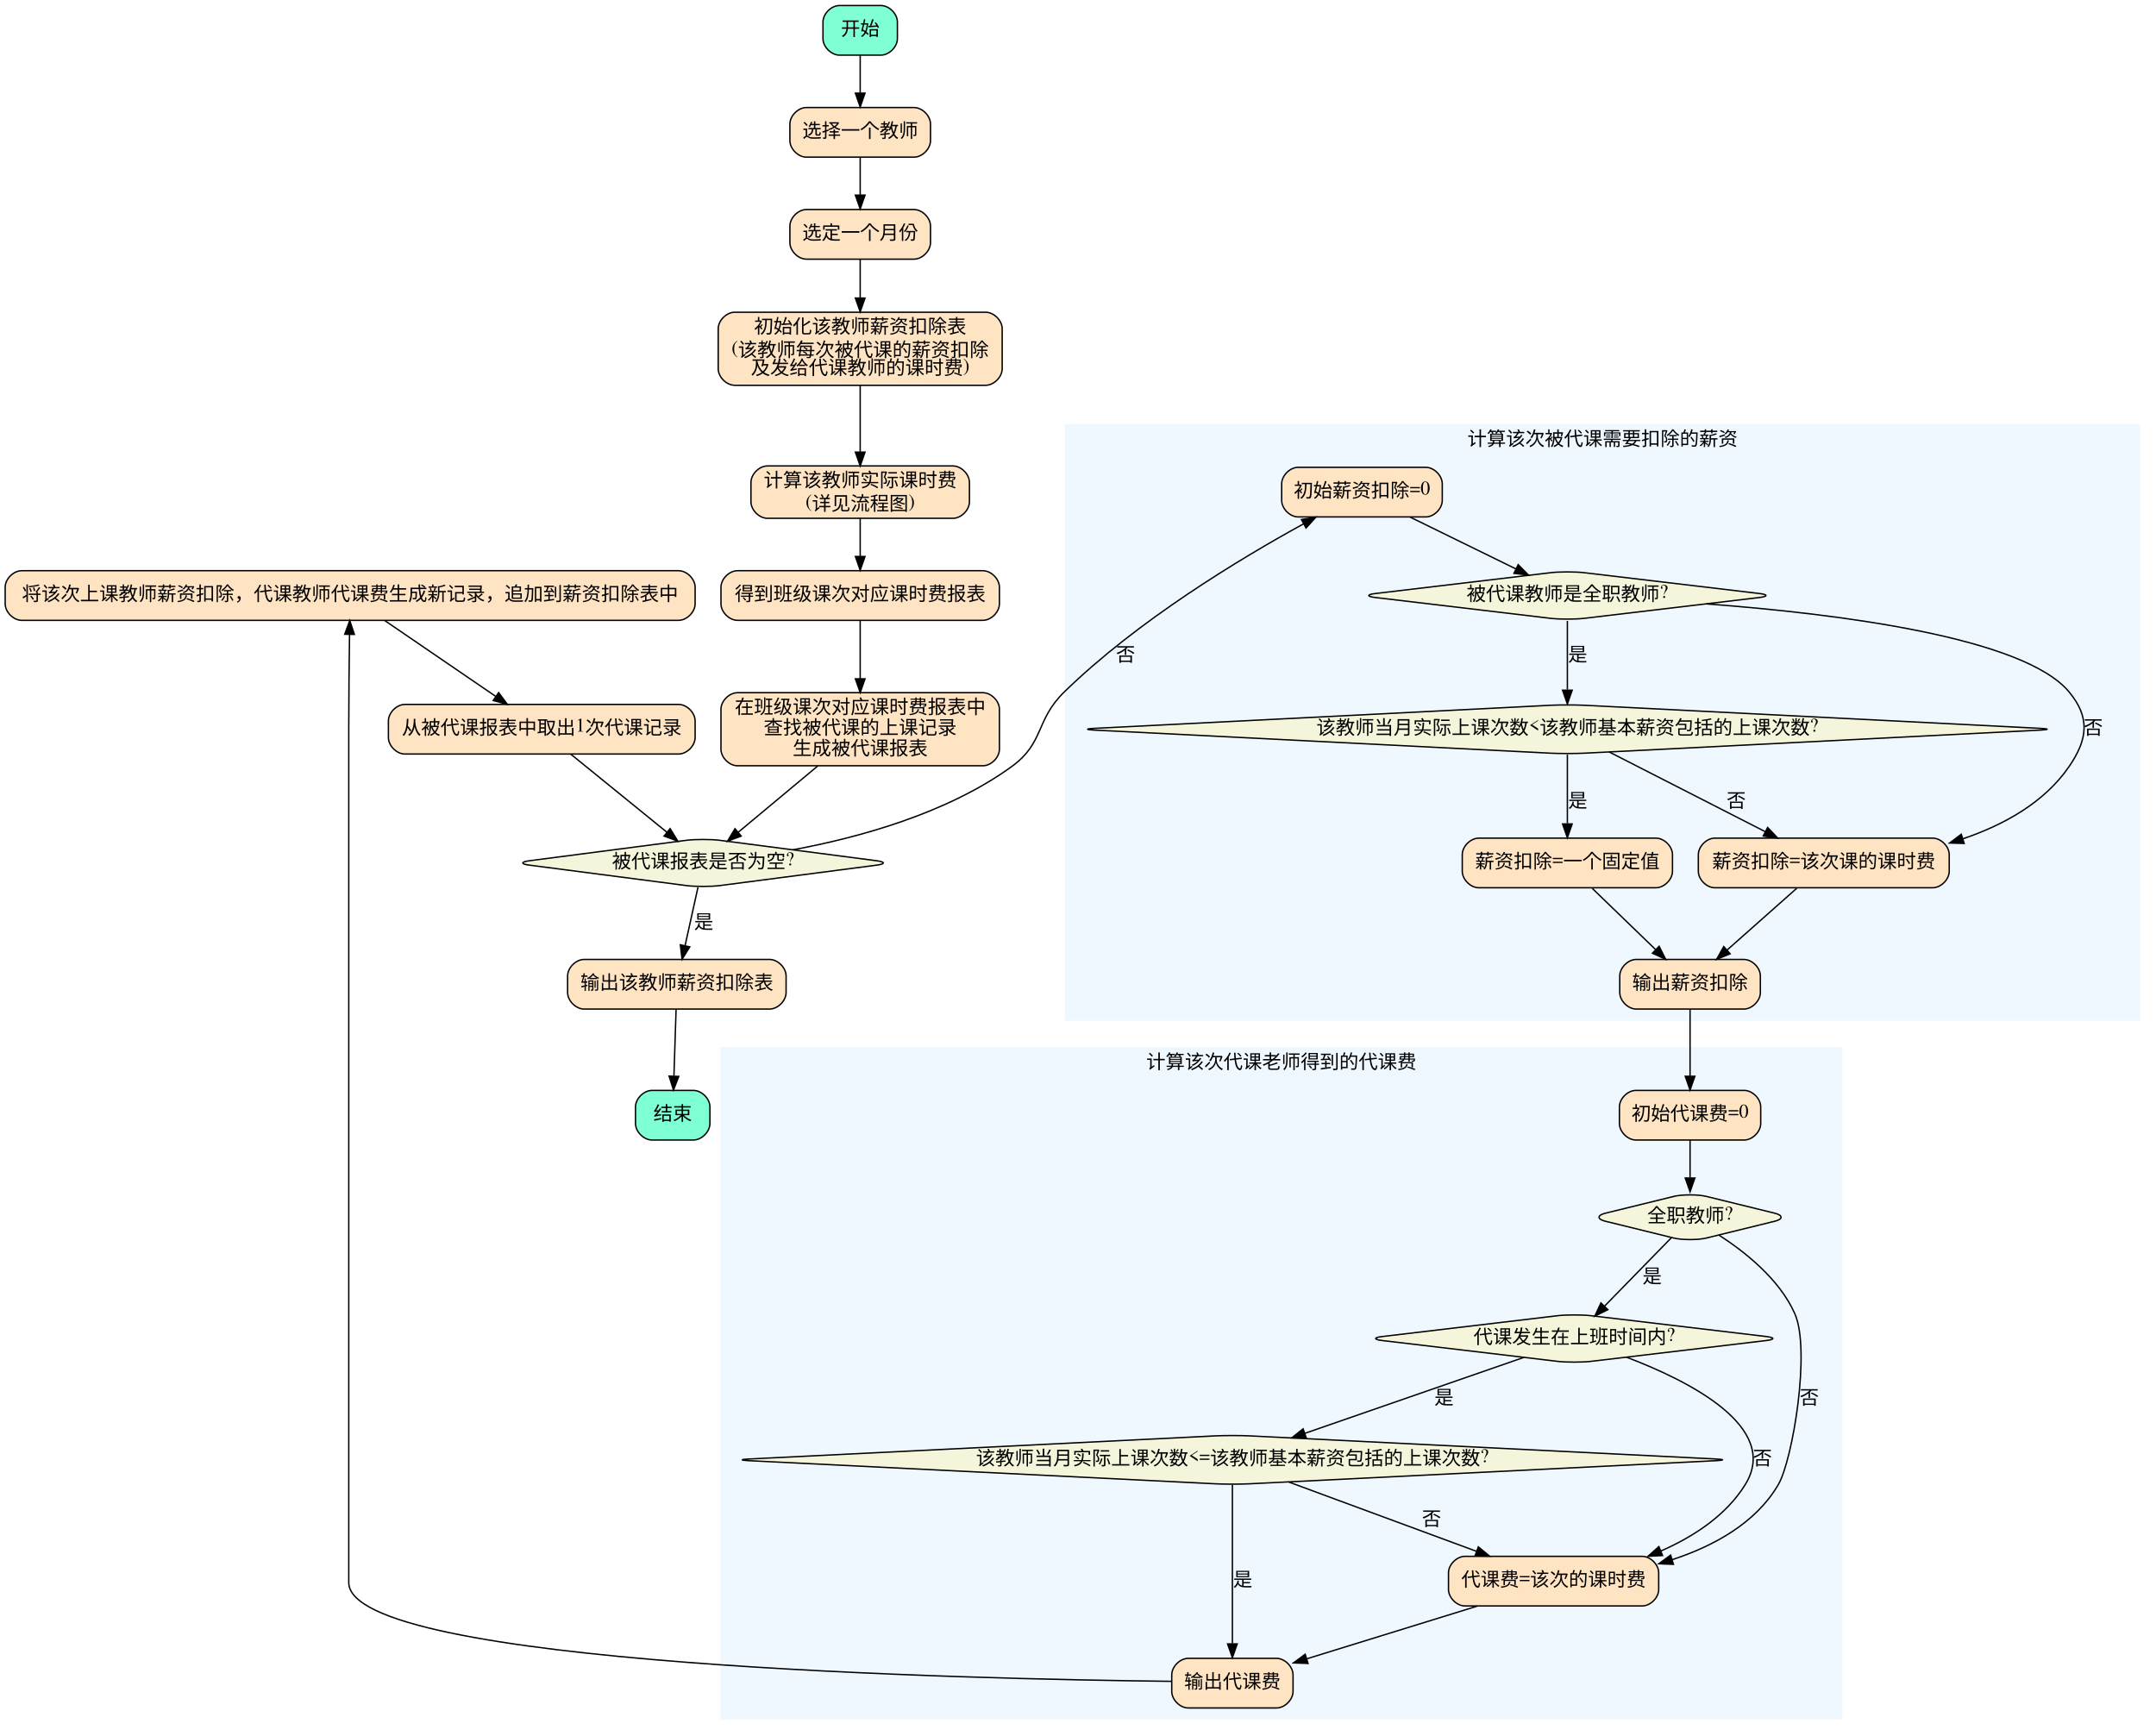
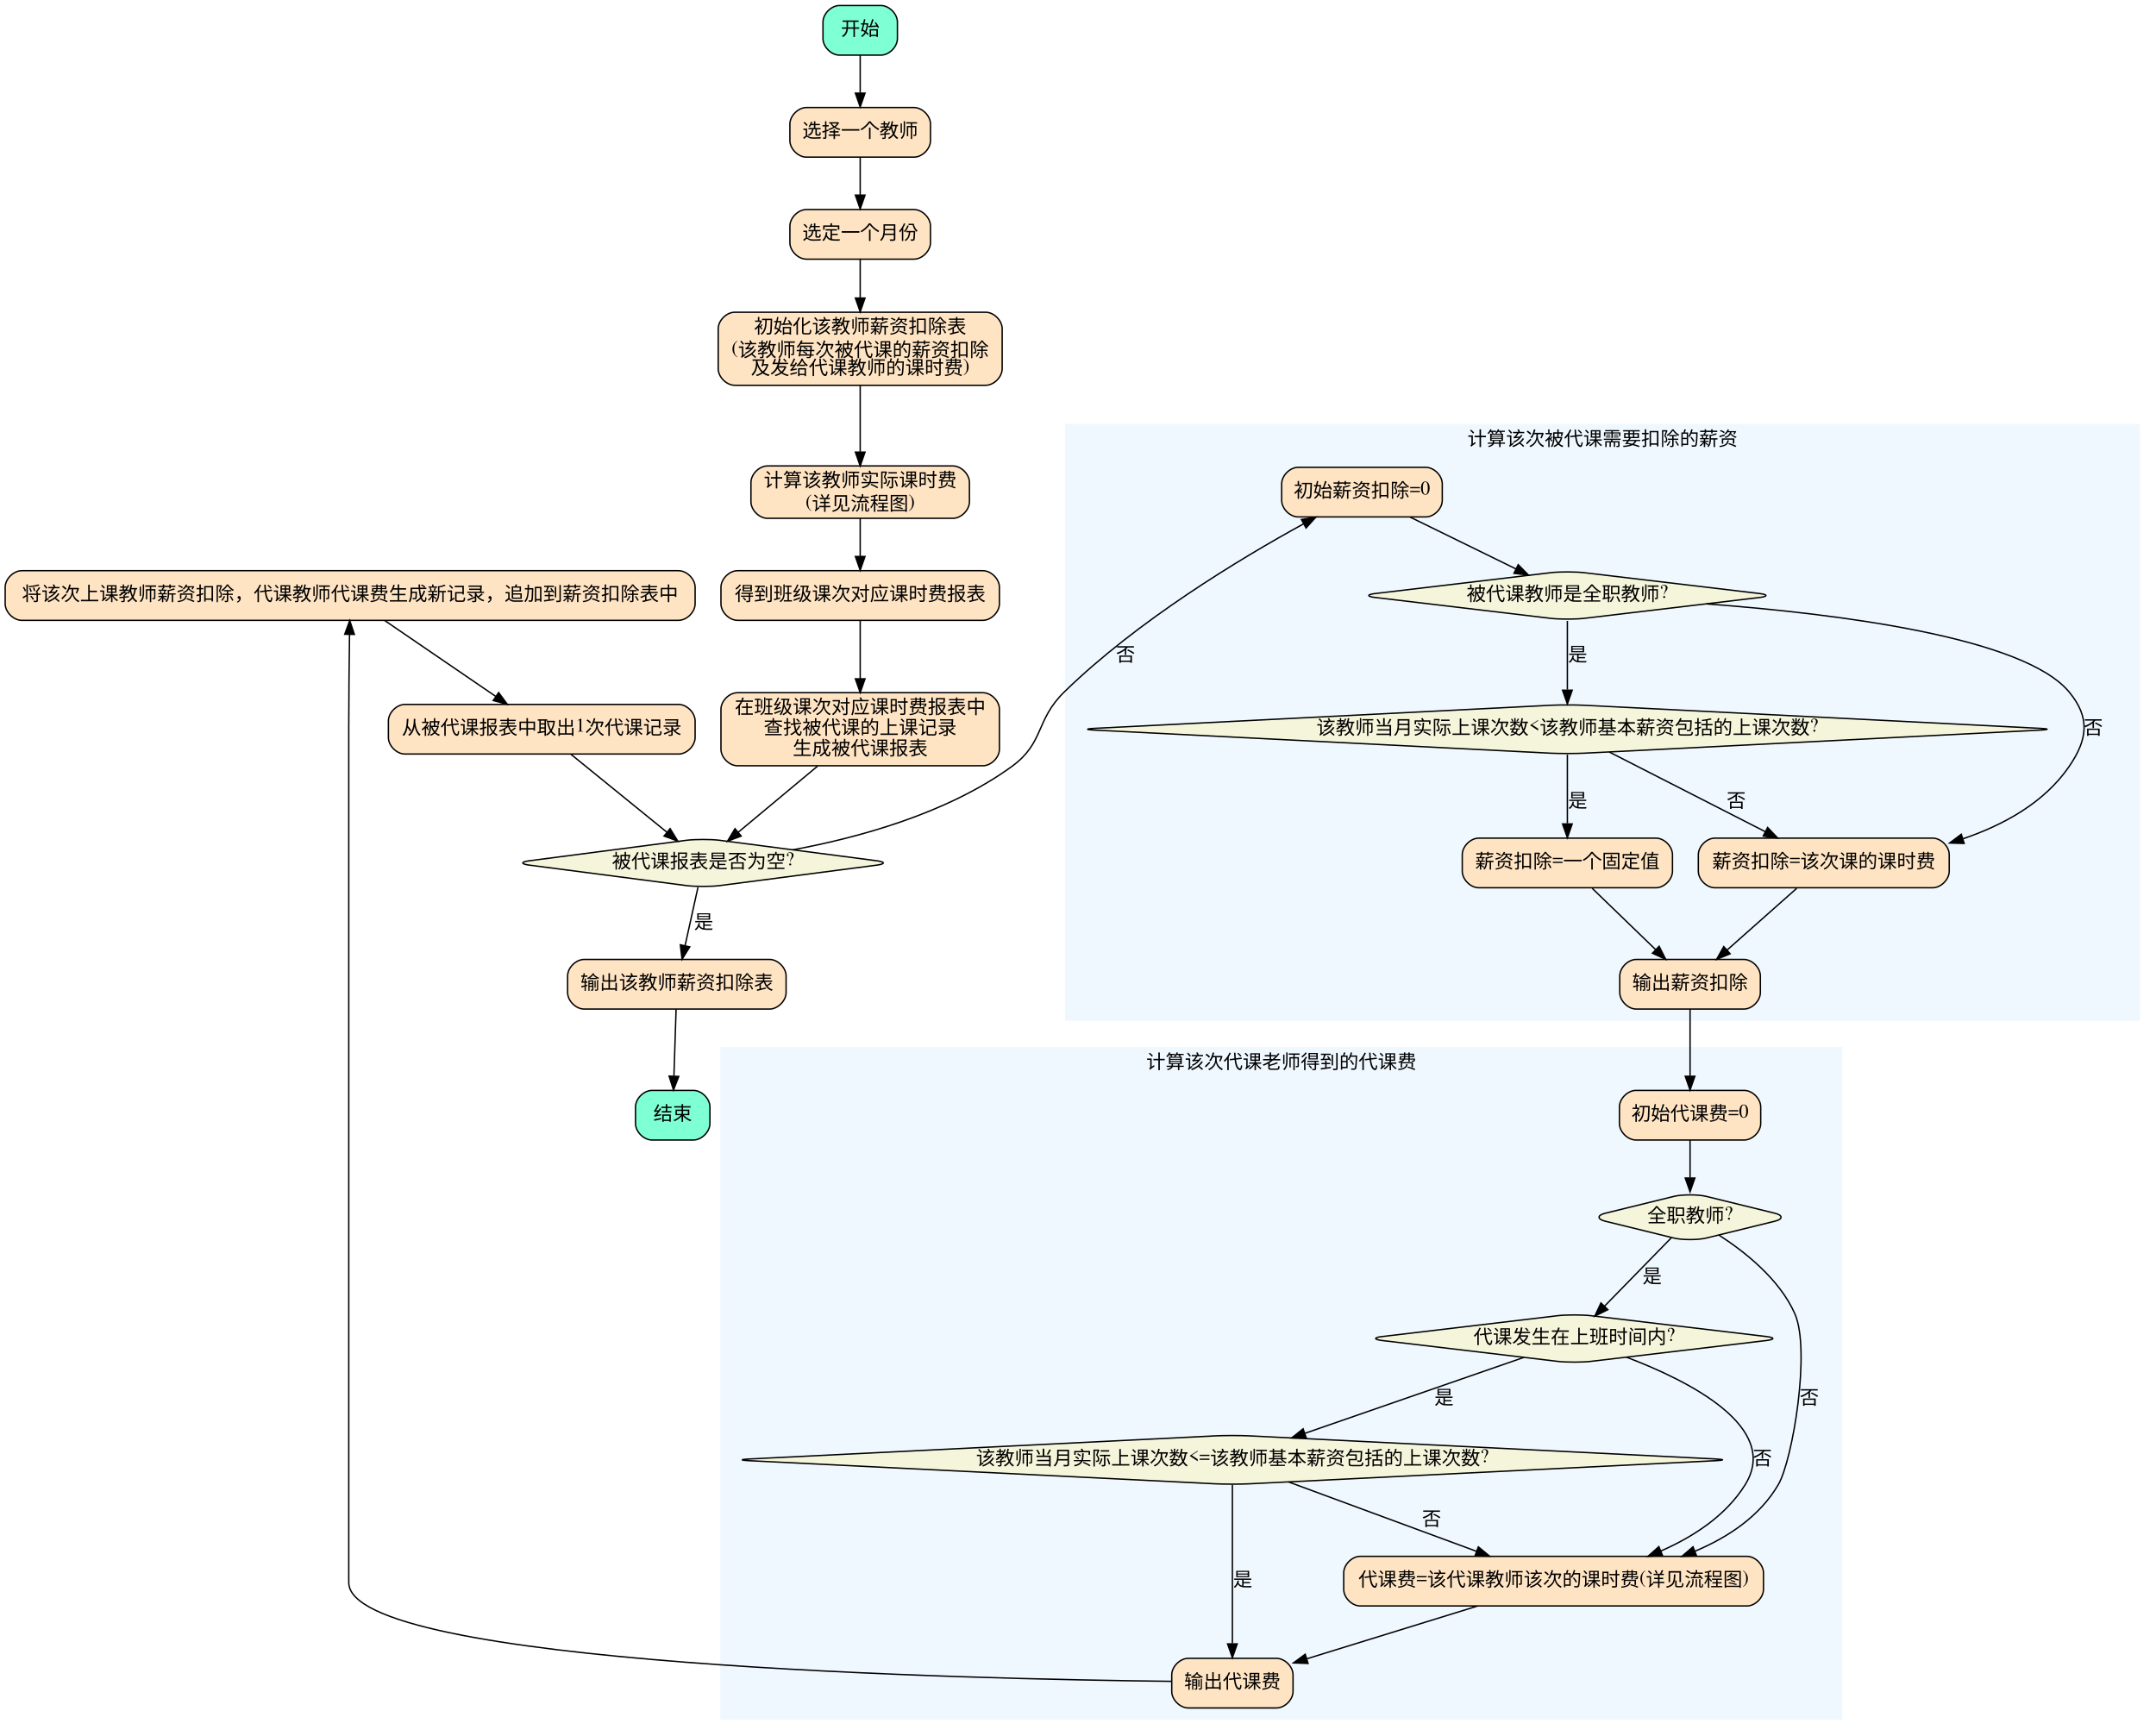
<svg xmlns="http://www.w3.org/2000/svg" width="1564pt" height="1259pt" viewBox="0.00 0.00 1564.00 1259.00">
  <g id="graph0" class="graph" transform="scale(1 1) rotate(0) translate(4 1255)">
    <polygon fill="white" stroke="white" points="-4,5 -4,-1255 1561,-1255 1561,5 -4,5" />
    <g id="clust1" class="cluster">
      <polygon fill="aliceblue" stroke="aliceblue" points="769,-515 769,-947 1548,-947 1548,-515 769,-515" />
      <text text-anchor="middle" x="1158.5" y="-931.8" font-family="Times,serif" font-size="14.00">计算该次被代课需要扣除的薪资</text>
    </g>
    <g id="clust2" class="cluster">
      <polygon fill="aliceblue" stroke="aliceblue" points="519,-8 519,-495 1332,-495 1332,-8 519,-8" />
      <text text-anchor="middle" x="925.5" y="-479.8" font-family="Times,serif" font-size="14.00">计算该次代课老师得到的代课费</text>
    </g>
    <g id="node1" class="node">
      <path fill="aquamarine" stroke="black" d="M635,-1251C635,-1251 605,-1251 605,-1251 599,-1251 593,-1245 593,-1239 593,-1239 593,-1227 593,-1227 593,-1221 599,-1215 605,-1215 605,-1215 635,-1215 635,-1215 641,-1215 647,-1221 647,-1227 647,-1227 647,-1239 647,-1239 647,-1245 641,-1251 635,-1251" />
      <text text-anchor="middle" x="620" y="-1229.3" font-family="Times,serif" font-size="14.00">开始</text>
    </g>
    <g id="node3" class="node">
      <path fill="bisque" stroke="black" d="M659,-1177C659,-1177 581,-1177 581,-1177 575,-1177 569,-1171 569,-1165 569,-1165 569,-1153 569,-1153 569,-1147 575,-1141 581,-1141 581,-1141 659,-1141 659,-1141 665,-1141 671,-1147 671,-1153 671,-1153 671,-1165 671,-1165 671,-1171 665,-1177 659,-1177" />
      <text text-anchor="middle" x="620" y="-1155.3" font-family="Times,serif" font-size="14.00">选择一个教师</text>
    </g>
    <g id="edge1" class="edge">
      <path fill="none" stroke="black" d="M620,-1214.94C620,-1206.81 620,-1196.88 620,-1187.7" />
      <polygon fill="black" stroke="black" points="623.5,-1187.44 620,-1177.44 616.5,-1187.44 623.5,-1187.44" />
    </g>
    <g id="node2" class="node">
      <path fill="aquamarine" stroke="black" d="M499,-464C499,-464 469,-464 469,-464 463,-464 457,-458 457,-452 457,-452 457,-440 457,-440 457,-434 463,-428 469,-428 469,-428 499,-428 499,-428 505,-428 511,-434 511,-440 511,-440 511,-452 511,-452 511,-458 505,-464 499,-464" />
      <text text-anchor="middle" x="484" y="-442.3" font-family="Times,serif" font-size="14.00">结束</text>
    </g>
    <g id="node4" class="node">
      <path fill="bisque" stroke="black" d="M659,-1103C659,-1103 581,-1103 581,-1103 575,-1103 569,-1097 569,-1091 569,-1091 569,-1079 569,-1079 569,-1073 575,-1067 581,-1067 581,-1067 659,-1067 659,-1067 665,-1067 671,-1073 671,-1079 671,-1079 671,-1091 671,-1091 671,-1097 665,-1103 659,-1103" />
      <text text-anchor="middle" x="620" y="-1081.3" font-family="Times,serif" font-size="14.00">选定一个月份</text>
    </g>
    <g id="edge2" class="edge">
      <path fill="none" stroke="black" d="M620,-1140.94C620,-1132.81 620,-1122.88 620,-1113.7" />
      <polygon fill="black" stroke="black" points="623.5,-1113.44 620,-1103.44 616.5,-1113.44 623.5,-1113.44" />
    </g>
    <g id="node5" class="node">
      <path fill="bisque" stroke="black" d="M711,-1028.5C711,-1028.5 529,-1028.5 529,-1028.5 523,-1028.5 517,-1022.5 517,-1016.5 517,-1016.5 517,-987.5 517,-987.5 517,-981.5 523,-975.5 529,-975.5 529,-975.5 711,-975.5 711,-975.5 717,-975.5 723,-981.5 723,-987.5 723,-987.5 723,-1016.5 723,-1016.5 723,-1022.5 717,-1028.5 711,-1028.5" />
      <text text-anchor="middle" x="620" y="-1013.3" font-family="Times,serif" font-size="14.00">初始化该教师薪资扣除表</text>
      <text text-anchor="middle" x="620" y="-998.3" font-family="Times,serif" font-size="14.00">(该教师每次被代课的薪资扣除</text>
      <text text-anchor="middle" x="620" y="-983.3" font-family="Times,serif" font-size="14.00">及发给代课教师的课时费)</text>
    </g>
    <g id="edge3" class="edge">
      <path fill="none" stroke="black" d="M620,-1066.82C620,-1058.71 620,-1048.69 620,-1039.02" />
      <polygon fill="black" stroke="black" points="623.5,-1038.77 620,-1028.78 616.5,-1038.78 623.5,-1038.77" />
    </g>
    <g id="node6" class="node">
      <path fill="bisque" stroke="black" d="M687.25,-917C687.25,-917 552.75,-917 552.75,-917 546.75,-917 540.75,-911 540.75,-905 540.75,-905 540.75,-891 540.75,-891 540.75,-885 546.75,-879 552.75,-879 552.75,-879 687.25,-879 687.25,-879 693.25,-879 699.25,-885 699.25,-891 699.25,-891 699.25,-905 699.25,-905 699.25,-911 693.25,-917 687.25,-917" />
      <text text-anchor="middle" x="620" y="-901.8" font-family="Times,serif" font-size="14.00">计算该教师实际课时费</text>
      <text text-anchor="middle" x="620" y="-886.8" font-family="Times,serif" font-size="14.00">(详见流程图)</text>
    </g>
    <g id="edge4" class="edge">
      <path fill="none" stroke="black" d="M620,-975.261C620,-960.634 620,-942.298 620,-927.272" />
      <polygon fill="black" stroke="black" points="623.5,-927.015 620,-917.015 616.5,-927.015 623.5,-927.015" />
    </g>
    <g id="node7" class="node">
      <path fill="bisque" stroke="black" d="M709,-841C709,-841 531,-841 531,-841 525,-841 519,-835 519,-829 519,-829 519,-817 519,-817 519,-811 525,-805 531,-805 531,-805 709,-805 709,-805 715,-805 721,-811 721,-817 721,-817 721,-829 721,-829 721,-835 715,-841 709,-841" />
      <text text-anchor="middle" x="620" y="-819.3" font-family="Times,serif" font-size="14.00">得到班级课次对应课时费报表</text>
    </g>
    <g id="edge5" class="edge">
      <path fill="none" stroke="black" d="M620,-878.955C620,-870.701 620,-860.738 620,-851.574" />
      <polygon fill="black" stroke="black" points="623.5,-851.335 620,-841.335 616.5,-851.335 623.5,-851.335" />
    </g>
    <g id="node8" class="node">
      <path fill="bisque" stroke="black" d="M709,-752.5C709,-752.5 531,-752.5 531,-752.5 525,-752.5 519,-746.5 519,-740.5 519,-740.5 519,-711.5 519,-711.5 519,-705.5 525,-699.5 531,-699.5 531,-699.5 709,-699.5 709,-699.5 715,-699.5 721,-705.5 721,-711.5 721,-711.5 721,-740.5 721,-740.5 721,-746.5 715,-752.5 709,-752.5" />
      <text text-anchor="middle" x="620" y="-737.3" font-family="Times,serif" font-size="14.00">在班级课次对应课时费报表中</text>
      <text text-anchor="middle" x="620" y="-722.3" font-family="Times,serif" font-size="14.00">查找被代课的上课记录</text>
      <text text-anchor="middle" x="620" y="-707.3" font-family="Times,serif" font-size="14.00">生成被代课报表</text>
    </g>
    <g id="edge6" class="edge">
      <path fill="none" stroke="black" d="M620,-804.576C620,-792.851 620,-776.974 620,-762.638" />
      <polygon fill="black" stroke="black" points="623.5,-762.552 620,-752.552 616.5,-762.552 623.5,-762.552" />
    </g>
    <g id="node12" class="node">
      <path fill="beige" stroke="black" d="M494.101,-645.45C494.101,-645.45 379.709,-630.55 379.709,-630.55 373.76,-629.775 373.76,-628.225 379.709,-627.45 379.709,-627.45 494.101,-612.55 494.101,-612.55 500.05,-611.775 511.95,-611.775 517.899,-612.55 517.899,-612.55 632.291,-627.45 632.291,-627.45 638.24,-628.225 638.24,-629.775 632.291,-630.55 632.291,-630.55 517.899,-645.45 517.899,-645.45 511.95,-646.225 500.05,-646.225 494.101,-645.45" />
      <text text-anchor="middle" x="506" y="-625.3" font-family="Times,serif" font-size="14.00">被代课报表是否为空?</text>
    </g>
    <g id="edge7" class="edge">
      <path fill="none" stroke="black" d="M589.15,-699.292C571.13,-684.275 548.657,-665.548 531.619,-651.35" />
      <polygon fill="black" stroke="black" points="533.658,-648.492 523.735,-644.779 529.177,-653.87 533.658,-648.492" />
    </g>
    <g id="node9" class="node">
      <path fill="bisque" stroke="black" d="M488.25,-841C488.25,-841 11.75,-841 11.75,-841 5.75,-841 -0.25,-835 -0.25,-829 -0.25,-829 -0.25,-817 -0.25,-817 -0.25,-811 5.75,-805 11.75,-805 11.75,-805 488.25,-805 488.25,-805 494.25,-805 500.25,-811 500.25,-817 500.25,-817 500.25,-829 500.25,-829 500.25,-835 494.25,-841 488.25,-841" />
      <text text-anchor="middle" x="250" y="-819.3" font-family="Times,serif" font-size="14.00">将该次上课教师薪资扣除，代课教师代课费生成新记录，追加到薪资扣除表中</text>
    </g>
    <g id="node11" class="node">
      <path fill="bisque" stroke="black" d="M488.25,-744C488.25,-744 289.75,-744 289.75,-744 283.75,-744 277.75,-738 277.75,-732 277.75,-732 277.75,-720 277.75,-720 277.75,-714 283.75,-708 289.75,-708 289.75,-708 488.25,-708 488.25,-708 494.25,-708 500.25,-714 500.25,-720 500.25,-720 500.25,-732 500.25,-732 500.25,-738 494.25,-744 488.25,-744" />
      <text text-anchor="middle" x="389" y="-722.3" font-family="Times,serif" font-size="14.00">从被代课报表中取出1次代课记录</text>
    </g>
    <g id="edge27" class="edge">
      <path fill="none" stroke="black" d="M275.172,-804.796C297.706,-789.395 330.912,-766.701 355.65,-749.793" />
      <polygon fill="black" stroke="black" points="357.734,-752.608 364.015,-744.076 353.784,-746.829 357.734,-752.608" />
    </g>
    <g id="node10" class="node">
      <path fill="bisque" stroke="black" d="M554.25,-559C554.25,-559 419.75,-559 419.75,-559 413.75,-559 407.75,-553 407.75,-547 407.75,-547 407.75,-535 407.75,-535 407.75,-529 413.75,-523 419.75,-523 419.75,-523 554.25,-523 554.25,-523 560.25,-523 566.25,-529 566.25,-535 566.25,-535 566.25,-547 566.25,-547 566.25,-553 560.25,-559 554.25,-559" />
      <text text-anchor="middle" x="487" y="-537.3" font-family="Times,serif" font-size="14.00">输出该教师薪资扣除表</text>
    </g>
    <g id="edge29" class="edge">
      <path fill="none" stroke="black" d="M486.45,-522.942C486.013,-509.394 485.393,-490.18 484.886,-474.469" />
      <polygon fill="black" stroke="black" points="488.378,-474.146 484.557,-464.264 481.381,-474.372 488.378,-474.146" />
    </g>
    <g id="edge28" class="edge">
      <path fill="none" stroke="black" d="M410.188,-707.796C429.721,-691.936 458.78,-668.341 479.771,-651.297" />
      <polygon fill="black" stroke="black" points="482.106,-653.91 487.662,-644.889 477.693,-648.476 482.106,-653.91" />
    </g>
    <g id="edge8" class="edge">
      <path fill="none" stroke="black" d="M502.337,-611.418C499.69,-599.439 496.056,-582.992 492.99,-569.115" />
      <polygon fill="black" stroke="black" points="496.357,-568.129 490.782,-559.119 489.522,-569.639 496.357,-568.129" />
      <text text-anchor="middle" x="506.5" y="-581.3" font-family="Times,serif" font-size="14.00">是</text>
    </g>
    <g id="node13" class="node">
      <path fill="bisque" stroke="black" d="M1030.25,-916C1030.25,-916 937.75,-916 937.75,-916 931.75,-916 925.75,-910 925.75,-904 925.75,-904 925.75,-892 925.75,-892 925.75,-886 931.75,-880 937.75,-880 937.75,-880 1030.25,-880 1030.25,-880 1036.25,-880 1042.25,-886 1042.25,-892 1042.25,-892 1042.25,-904 1042.25,-904 1042.25,-910 1036.25,-916 1030.25,-916" />
      <text text-anchor="middle" x="984" y="-894.3" font-family="Times,serif" font-size="14.00">初始薪资扣除=0</text>
    </g>
    <g id="edge9" class="edge">
      <path fill="none" stroke="black" d="M571.133,-638.521C618.768,-647.341 683.002,-664.862 730,-699 753.744,-716.247 746.989,-732.512 768,-753 821.242,-804.917 895.583,-849.73 941.707,-875.03" />
      <polygon fill="black" stroke="black" points="940.082,-878.13 950.541,-879.826 943.422,-871.978 940.082,-878.13" />
      <text text-anchor="middle" x="812.5" y="-775.3" font-family="Times,serif" font-size="14.00">否</text>
    </g>
    <g id="node17" class="node">
      <path fill="beige" stroke="black" d="M1121.08,-839.584C1121.08,-839.584 993.425,-824.416 993.425,-824.416 987.467,-823.708 987.467,-822.292 993.425,-821.584 993.425,-821.584 1121.08,-806.416 1121.08,-806.416 1127.04,-805.708 1138.96,-805.708 1144.92,-806.416 1144.92,-806.416 1272.58,-821.584 1272.58,-821.584 1278.53,-822.292 1278.53,-823.708 1272.58,-824.416 1272.58,-824.416 1144.92,-839.584 1144.92,-839.584 1138.96,-840.292 1127.04,-840.292 1121.08,-839.584" />
      <text text-anchor="middle" x="1133" y="-819.3" font-family="Times,serif" font-size="14.00">被代课教师是全职教师?</text>
    </g>
    <g id="edge10" class="edge">
      <path fill="none" stroke="black" d="M1018.93,-879.885C1042.02,-868.575 1072.24,-853.767 1095.78,-842.236" />
      <polygon fill="black" stroke="black" points="1097.33,-845.375 1104.77,-837.833 1094.25,-839.089 1097.33,-845.375" />
    </g>
    <g id="node14" class="node">
      <path fill="bisque" stroke="black" d="M1398,-647C1398,-647 1240,-647 1240,-647 1234,-647 1228,-641 1228,-635 1228,-635 1228,-623 1228,-623 1228,-617 1234,-611 1240,-611 1240,-611 1398,-611 1398,-611 1404,-611 1410,-617 1410,-623 1410,-623 1410,-635 1410,-635 1410,-641 1404,-647 1398,-647" />
      <text text-anchor="middle" x="1319" y="-625.3" font-family="Times,serif" font-size="14.00">薪资扣除=该次课的课时费</text>
    </g>
    <g id="node16" class="node">
      <path fill="bisque" stroke="black" d="M1261,-559C1261,-559 1183,-559 1183,-559 1177,-559 1171,-553 1171,-547 1171,-547 1171,-535 1171,-535 1171,-529 1177,-523 1183,-523 1183,-523 1261,-523 1261,-523 1267,-523 1273,-529 1273,-535 1273,-535 1273,-547 1273,-547 1273,-553 1267,-559 1261,-559" />
      <text text-anchor="middle" x="1222" y="-537.3" font-family="Times,serif" font-size="14.00">输出薪资扣除</text>
    </g>
    <g id="edge15" class="edge">
      <path fill="none" stroke="black" d="M1299.37,-610.597C1284.81,-597.69 1264.8,-579.946 1248.77,-565.738" />
      <polygon fill="black" stroke="black" points="1251.07,-563.099 1241.27,-559.084 1246.43,-568.337 1251.07,-563.099" />
    </g>
    <g id="node15" class="node">
      <path fill="bisque" stroke="black" d="M1197.25,-647C1197.25,-647 1068.75,-647 1068.75,-647 1062.75,-647 1056.75,-641 1056.75,-635 1056.75,-635 1056.75,-623 1056.75,-623 1056.75,-617 1062.75,-611 1068.75,-611 1068.75,-611 1197.25,-611 1197.25,-611 1203.25,-611 1209.25,-617 1209.25,-623 1209.25,-623 1209.25,-635 1209.25,-635 1209.25,-641 1203.25,-647 1197.25,-647" />
      <text text-anchor="middle" x="1133" y="-625.3" font-family="Times,serif" font-size="14.00">薪资扣除=一个固定值</text>
    </g>
    <g id="edge16" class="edge">
      <path fill="none" stroke="black" d="M1151.01,-610.597C1164.25,-597.807 1182.4,-580.268 1197.03,-566.126" />
      <polygon fill="black" stroke="black" points="1199.56,-568.55 1204.32,-559.084 1194.7,-563.516 1199.56,-568.55" />
    </g>
    <g id="node19" class="node">
      <path fill="bisque" stroke="black" d="M1261.25,-464C1261.25,-464 1182.75,-464 1182.75,-464 1176.75,-464 1170.75,-458 1170.75,-452 1170.75,-452 1170.75,-440 1170.75,-440 1170.75,-434 1176.75,-428 1182.75,-428 1182.75,-428 1261.25,-428 1261.25,-428 1267.25,-428 1273.25,-434 1273.25,-440 1273.25,-440 1273.25,-452 1273.25,-452 1273.25,-458 1267.25,-464 1261.25,-464" />
      <text text-anchor="middle" x="1222" y="-442.3" font-family="Times,serif" font-size="14.00">初始代课费=0</text>
    </g>
    <g id="edge17" class="edge">
      <path fill="none" stroke="black" d="M1222,-522.942C1222,-509.394 1222,-490.18 1222,-474.469" />
      <polygon fill="black" stroke="black" points="1225.5,-474.264 1222,-464.264 1218.5,-474.264 1225.5,-474.264" />
    </g>
    <g id="node18" class="node">
      <path fill="beige" stroke="black" d="M1121.02,-743.393C1121.02,-743.393 789.414,-726.607 789.414,-726.607 783.422,-726.303 783.422,-725.697 789.414,-725.393 789.414,-725.393 1121.02,-708.607 1121.02,-708.607 1127.01,-708.303 1138.99,-708.303 1144.98,-708.607 1144.98,-708.607 1476.59,-725.393 1476.59,-725.393 1482.58,-725.697 1482.58,-726.303 1476.59,-726.607 1476.59,-726.607 1144.98,-743.393 1144.98,-743.393 1138.99,-743.697 1127.01,-743.697 1121.02,-743.393" />
      <text text-anchor="middle" x="1133" y="-722.3" font-family="Times,serif" font-size="14.00">该教师当月实际上课次数&lt;该教师基本薪资包括的上课次数?</text>
    </g>
    <g id="edge11" class="edge">
      <path fill="none" stroke="black" d="M1133,-804.576C1133,-790.648 1133,-770.861 1133,-754.757" />
      <polygon fill="black" stroke="black" points="1136.5,-754.314 1133,-744.314 1129.5,-754.314 1136.5,-754.314" />
      <text text-anchor="middle" x="1140.5" y="-775.3" font-family="Times,serif" font-size="14.00">是</text>
    </g>
    <g id="edge12" class="edge">
      <path fill="none" stroke="black" d="M1233.88,-816.92C1329.78,-809.728 1464.13,-792.69 1497,-753 1512.31,-734.517 1510.56,-718.801 1497,-699 1479.09,-672.845 1449.71,-656.602 1419.94,-646.516" />
      <polygon fill="black" stroke="black" points="1420.86,-643.137 1410.27,-643.452 1418.75,-649.81 1420.86,-643.137" />
      <text text-anchor="middle" x="1514.5" y="-722.3" font-family="Times,serif" font-size="14.00">否</text>
    </g>
    <g id="edge13" class="edge">
      <path fill="none" stroke="black" d="M1133,-707.576C1133,-693.648 1133,-673.861 1133,-657.757" />
      <polygon fill="black" stroke="black" points="1136.5,-657.314 1133,-647.314 1129.5,-657.314 1136.5,-657.314" />
      <text text-anchor="middle" x="1140.5" y="-669.3" font-family="Times,serif" font-size="14.00">是</text>
    </g>
    <g id="edge14" class="edge">
      <path fill="none" stroke="black" d="M1163.3,-709.525C1194.1,-693.791 1242.09,-669.282 1276.65,-651.631" />
      <polygon fill="black" stroke="black" points="1278.26,-654.74 1285.57,-647.074 1275.07,-648.506 1278.26,-654.74" />
      <text text-anchor="middle" x="1255.5" y="-669.3" font-family="Times,serif" font-size="14.00">否</text>
    </g>
    <g id="node22" class="node">
      <path fill="beige" stroke="black" d="M1210.35,-387.138C1210.35,-387.138 1160.35,-374.862 1160.35,-374.862 1154.53,-373.431 1154.53,-370.569 1160.35,-369.138 1160.35,-369.138 1210.35,-356.862 1210.35,-356.862 1216.17,-355.431 1227.83,-355.431 1233.65,-356.862 1233.65,-356.862 1283.65,-369.138 1283.65,-369.138 1289.47,-370.569 1289.47,-373.431 1283.65,-374.862 1283.65,-374.862 1233.65,-387.138 1233.65,-387.138 1227.83,-388.569 1216.17,-388.569 1210.35,-387.138" />
      <text text-anchor="middle" x="1222" y="-368.3" font-family="Times,serif" font-size="14.00">全职教师?</text>
    </g>
    <g id="edge18" class="edge">
      <path fill="none" stroke="black" d="M1222,-427.937C1222,-419.807 1222,-409.876 1222,-400.705" />
      <polygon fill="black" stroke="black" points="1225.5,-400.441 1222,-390.441 1218.5,-400.441 1225.5,-400.441" />
    </g>
    <g id="node20" class="node">
-       <path fill="bisque" stroke="black" d="M1187.25,-126C1187.25,-126 1058.75,-126 1058.75,-126 1052.75,-126 1046.75,-120 1046.75,-114 1046.75,-114 1046.75,-102 1046.75,-102 1046.75,-96 1052.75,-90 1058.75,-90 1058.75,-90 1187.25,-90 1187.25,-90 1193.25,-90 1199.25,-96 1199.25,-102 1199.25,-102 1199.25,-114 1199.25,-114 1199.25,-120 1193.25,-126 1187.25,-126" />
-       <text text-anchor="middle" x="1123" y="-104.3" font-family="Times,serif" font-size="14.00">代课费=该次的课时费</text>
+       <path fill="bisque" stroke="black" d="M1263.25,-126C1263.25,-126 982.75,-126 982.75,-126 976.75,-126 970.75,-120 970.75,-114 970.75,-114 970.75,-102 970.75,-102 970.75,-96 976.75,-90 982.75,-90 982.75,-90 1263.25,-90 1263.25,-90 1269.25,-90 1275.25,-96 1275.25,-102 1275.25,-102 1275.25,-114 1275.25,-114 1275.25,-120 1269.25,-126 1263.25,-126" />
+       <text text-anchor="middle" x="1123" y="-104.3" font-family="Times,serif" font-size="14.00">代课费=该代课教师该次的课时费(详见流程图)</text>
    </g>
    <g id="node21" class="node">
      <path fill="bisque" stroke="black" d="M922,-52C922,-52 858,-52 858,-52 852,-52 846,-46 846,-40 846,-40 846,-28 846,-28 846,-22 852,-16 858,-16 858,-16 922,-16 922,-16 928,-16 934,-22 934,-28 934,-28 934,-40 934,-40 934,-46 928,-52 922,-52" />
      <text text-anchor="middle" x="890" y="-30.3" font-family="Times,serif" font-size="14.00">输出代课费</text>
    </g>
    <g id="edge25" class="edge">
      <path fill="none" stroke="black" d="M1067.78,-89.937C1030.35,-78.37 981.122,-63.158 943.96,-51.674" />
      <polygon fill="black" stroke="black" points="944.891,-48.299 934.303,-48.69 942.824,-54.987 944.891,-48.299" />
    </g>
    <g id="edge26" class="edge">
      <path fill="none" stroke="black" d="M845.941,-35.317C701.121,-36.935 249,-46.808 249,-107 249,-727 249,-727 249,-727 249,-749.856 249.293,-775.804 249.562,-794.8" />
      <polygon fill="black" stroke="black" points="246.063,-794.892 249.711,-804.839 253.062,-794.788 246.063,-794.892" />
    </g>
    <g id="node23" class="node">
      <path fill="beige" stroke="black" d="M1126.08,-300.584C1126.08,-300.584 998.425,-285.416 998.425,-285.416 992.467,-284.708 992.467,-283.292 998.425,-282.584 998.425,-282.584 1126.08,-267.416 1126.08,-267.416 1132.04,-266.708 1143.96,-266.708 1149.92,-267.416 1149.92,-267.416 1277.58,-282.584 1277.58,-282.584 1283.53,-283.292 1283.53,-284.708 1277.58,-285.416 1277.58,-285.416 1149.92,-300.584 1149.92,-300.584 1143.96,-301.292 1132.04,-301.292 1126.08,-300.584" />
      <text text-anchor="middle" x="1138" y="-280.3" font-family="Times,serif" font-size="14.00">代课发生在上班时间内?</text>
    </g>
    <g id="edge19" class="edge">
      <path fill="none" stroke="black" d="M1208.5,-357.183C1195.43,-343.799 1175.38,-323.274 1160,-307.527" />
      <polygon fill="black" stroke="black" points="1162.37,-304.941 1152.88,-300.233 1157.36,-309.832 1162.37,-304.941" />
      <text text-anchor="middle" x="1194.5" y="-324.3" font-family="Times,serif" font-size="14.00">是</text>
    </g>
    <g id="edge20" class="edge">
-       <path fill="none" stroke="black" d="M1242.93,-359.049C1261.31,-347.225 1286.82,-327.258 1298,-302 1309.61,-275.773 1296.49,-195.912 1286,-178 1269.68,-150.122 1239.28,-133.505 1209.11,-123.6" />
-       <polygon fill="black" stroke="black" points="1209.93,-120.191 1199.34,-120.615 1207.88,-126.885 1209.93,-120.191" />
+       <path fill="none" stroke="black" d="M1242.93,-359.049C1261.31,-347.225 1286.82,-327.258 1298,-302 1309.61,-275.773 1296.49,-195.912 1286,-178 1272.65,-155.19 1249.87,-139.919 1225.5,-129.695" />
+       <polygon fill="black" stroke="black" points="1226.69,-126.402 1216.1,-126.019 1224.14,-132.921 1226.69,-126.402" />
      <text text-anchor="middle" x="1308.5" y="-236.3" font-family="Times,serif" font-size="14.00">否</text>
    </g>
    <g id="node24" class="node">
      <path fill="beige" stroke="black" d="M878.015,-213.406C878.015,-213.406 538.885,-196.594 538.885,-196.594 532.892,-196.297 532.892,-195.703 538.885,-195.406 538.885,-195.406 878.015,-178.594 878.015,-178.594 884.007,-178.297 895.993,-178.297 901.985,-178.594 901.985,-178.594 1241.12,-195.406 1241.12,-195.406 1247.11,-195.703 1247.11,-196.297 1241.12,-196.594 1241.12,-196.594 901.985,-213.406 901.985,-213.406 895.993,-213.703 884.007,-213.703 878.015,-213.406" />
      <text text-anchor="middle" x="890" y="-192.3" font-family="Times,serif" font-size="14.00">该教师当月实际上课次数&lt;=该教师基本薪资包括的上课次数?</text>
    </g>
    <g id="edge21" class="edge">
      <path fill="none" stroke="black" d="M1101.41,-270.31C1059.43,-255.754 990.267,-231.77 942.542,-215.22" />
      <polygon fill="black" stroke="black" points="943.594,-211.881 932.999,-211.911 941.3,-218.494 943.594,-211.881" />
      <text text-anchor="middle" x="1043.5" y="-236.3" font-family="Times,serif" font-size="14.00">是</text>
    </g>
    <g id="edge22" class="edge">
      <path fill="none" stroke="black" d="M1175.98,-270.423C1221.28,-253.232 1287.86,-219.716 1262,-178 1248.15,-155.663 1224.67,-140.331 1200.92,-129.907" />
      <polygon fill="black" stroke="black" points="1202.04,-126.586 1191.46,-126.011 1199.37,-133.058 1202.04,-126.586" />
      <text text-anchor="middle" x="1274.5" y="-192.3" font-family="Times,serif" font-size="14.00">否</text>
    </g>
    <g id="edge23" class="edge">
      <path fill="none" stroke="black" d="M890,-177.877C890,-150.354 890,-96.008 890,-62.849" />
      <polygon fill="black" stroke="black" points="893.5,-62.485 890,-52.485 886.5,-62.485 893.5,-62.485" />
      <text text-anchor="middle" x="897.5" y="-104.3" font-family="Times,serif" font-size="14.00">是</text>
    </g>
    <g id="edge24" class="edge">
      <path fill="none" stroke="black" d="M930.852,-179.922C968.63,-165.978 1025.11,-145.133 1067.06,-129.646" />
      <polygon fill="black" stroke="black" points="1068.42,-132.877 1076.59,-126.131 1065.99,-126.31 1068.42,-132.877" />
      <text text-anchor="middle" x="1034.5" y="-148.3" font-family="Times,serif" font-size="14.00">否</text>
    </g>
  </g>
</svg>
